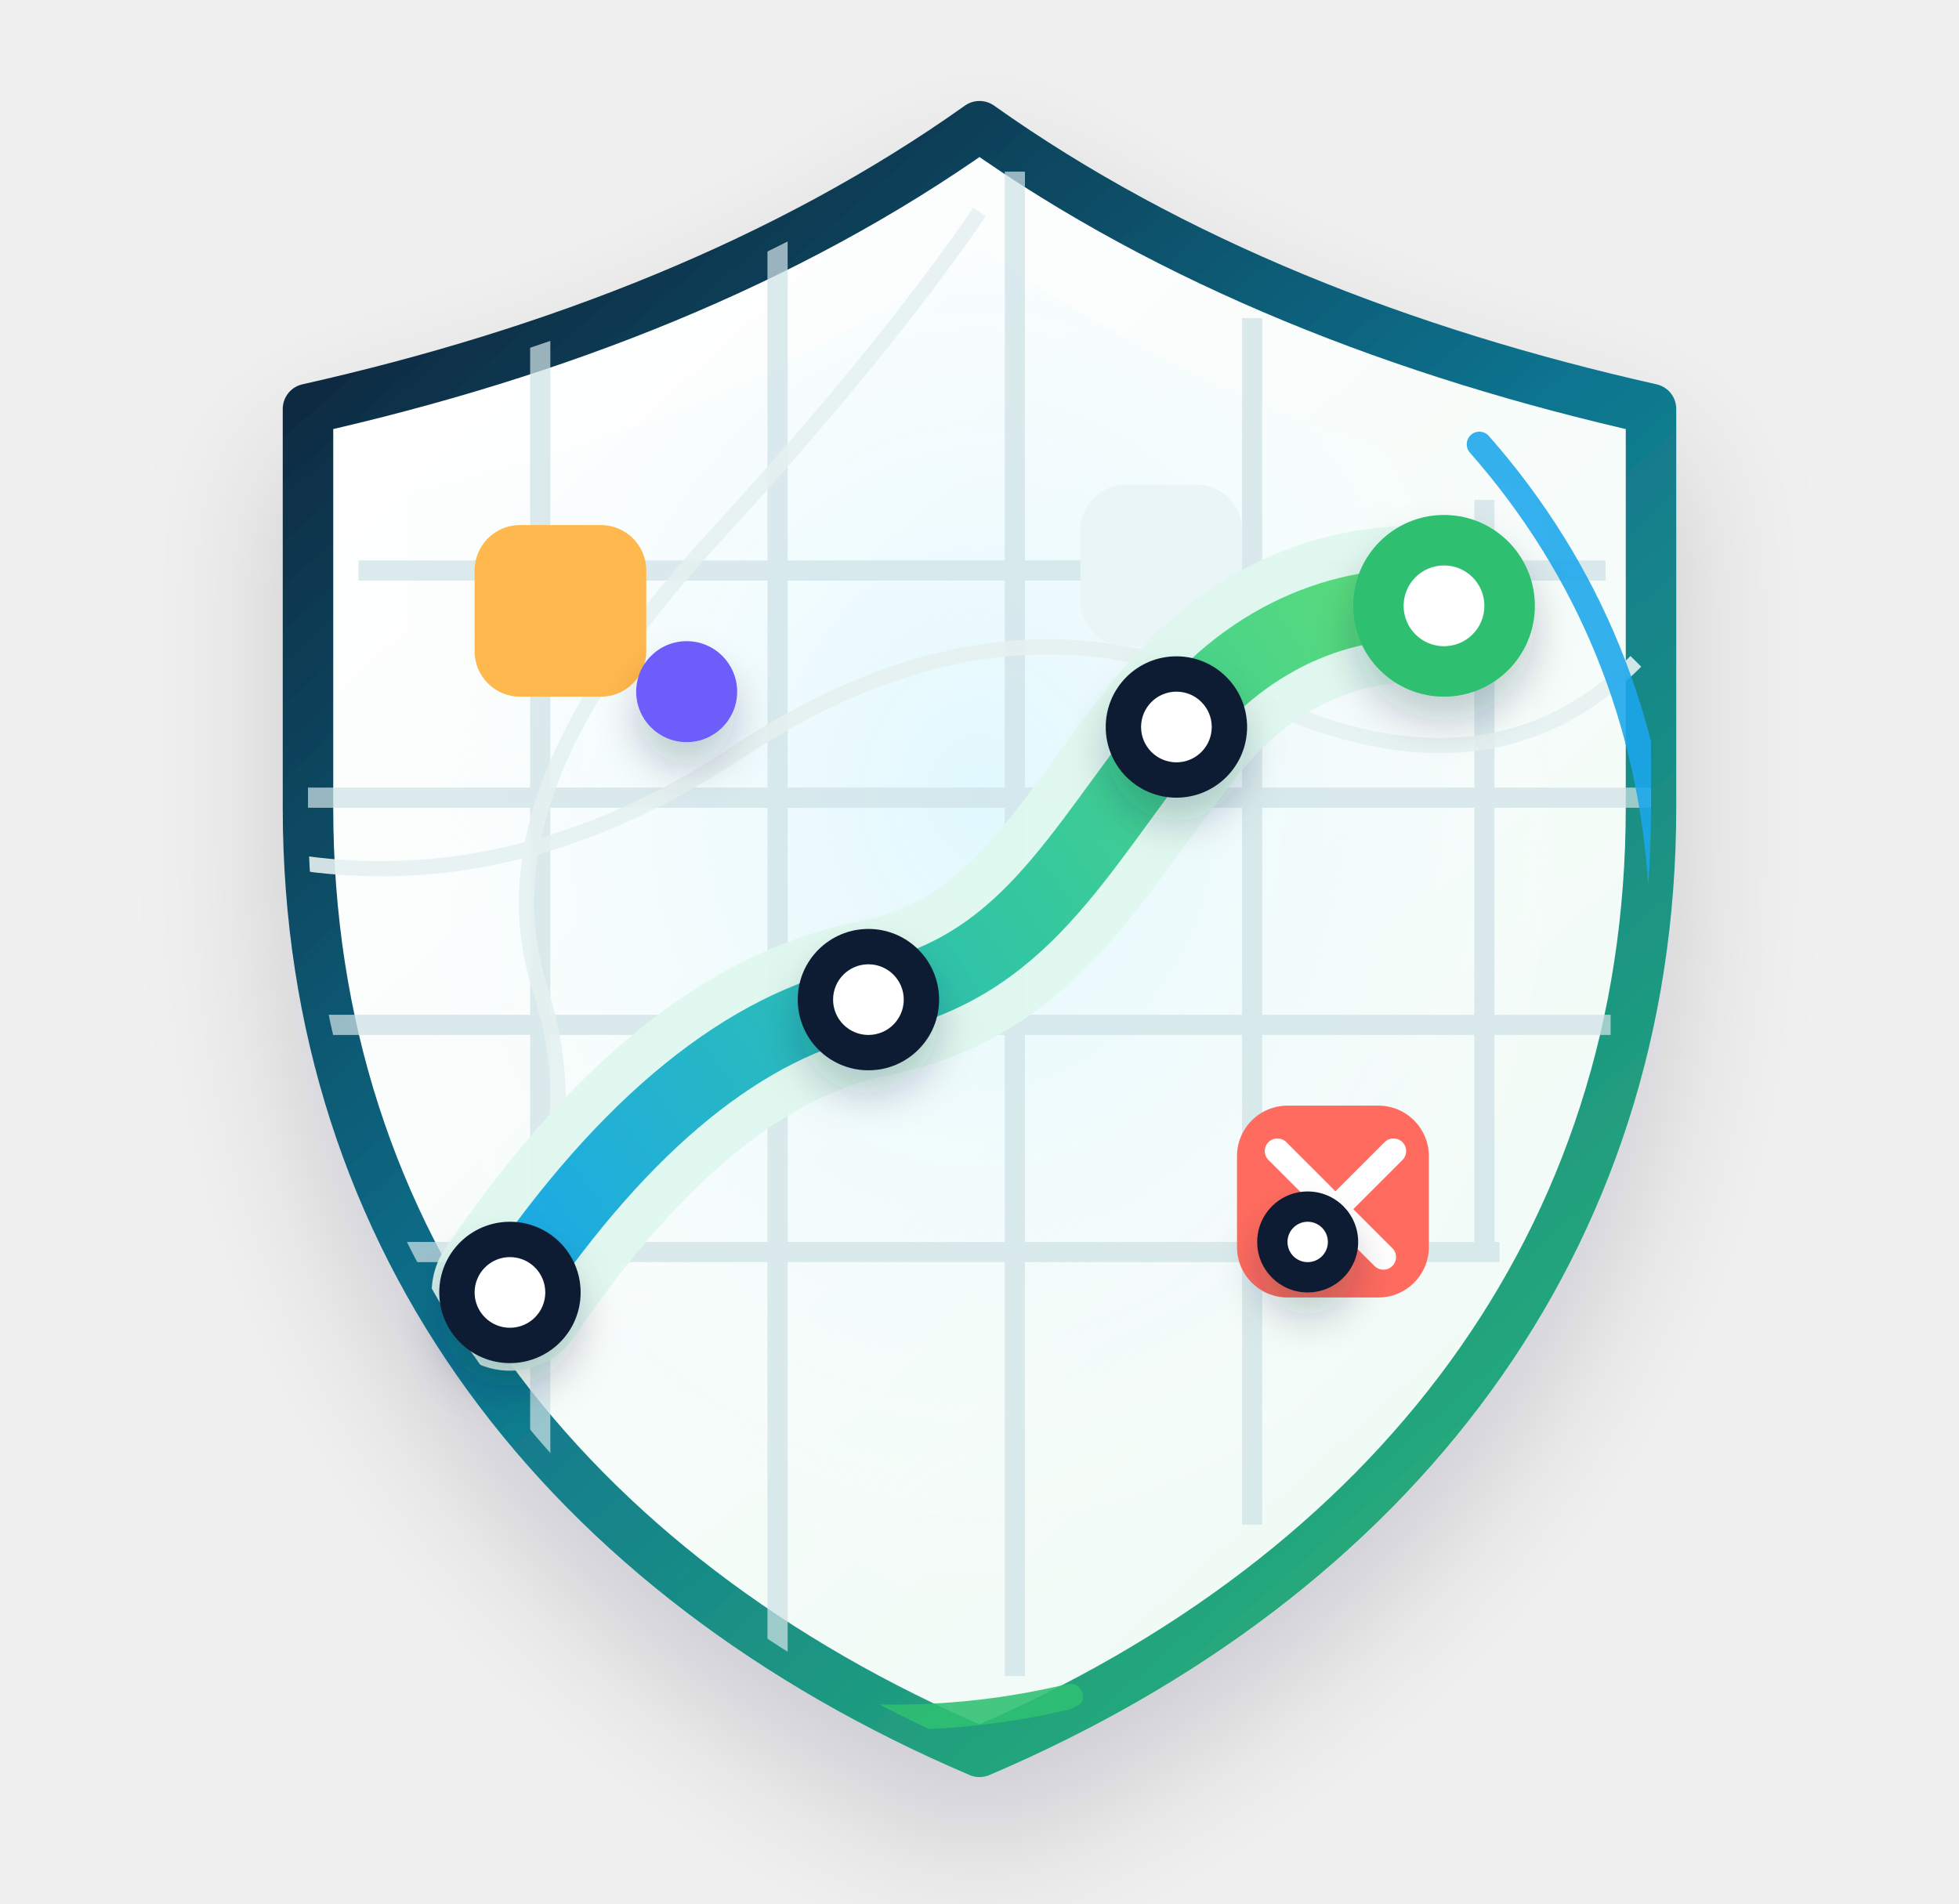
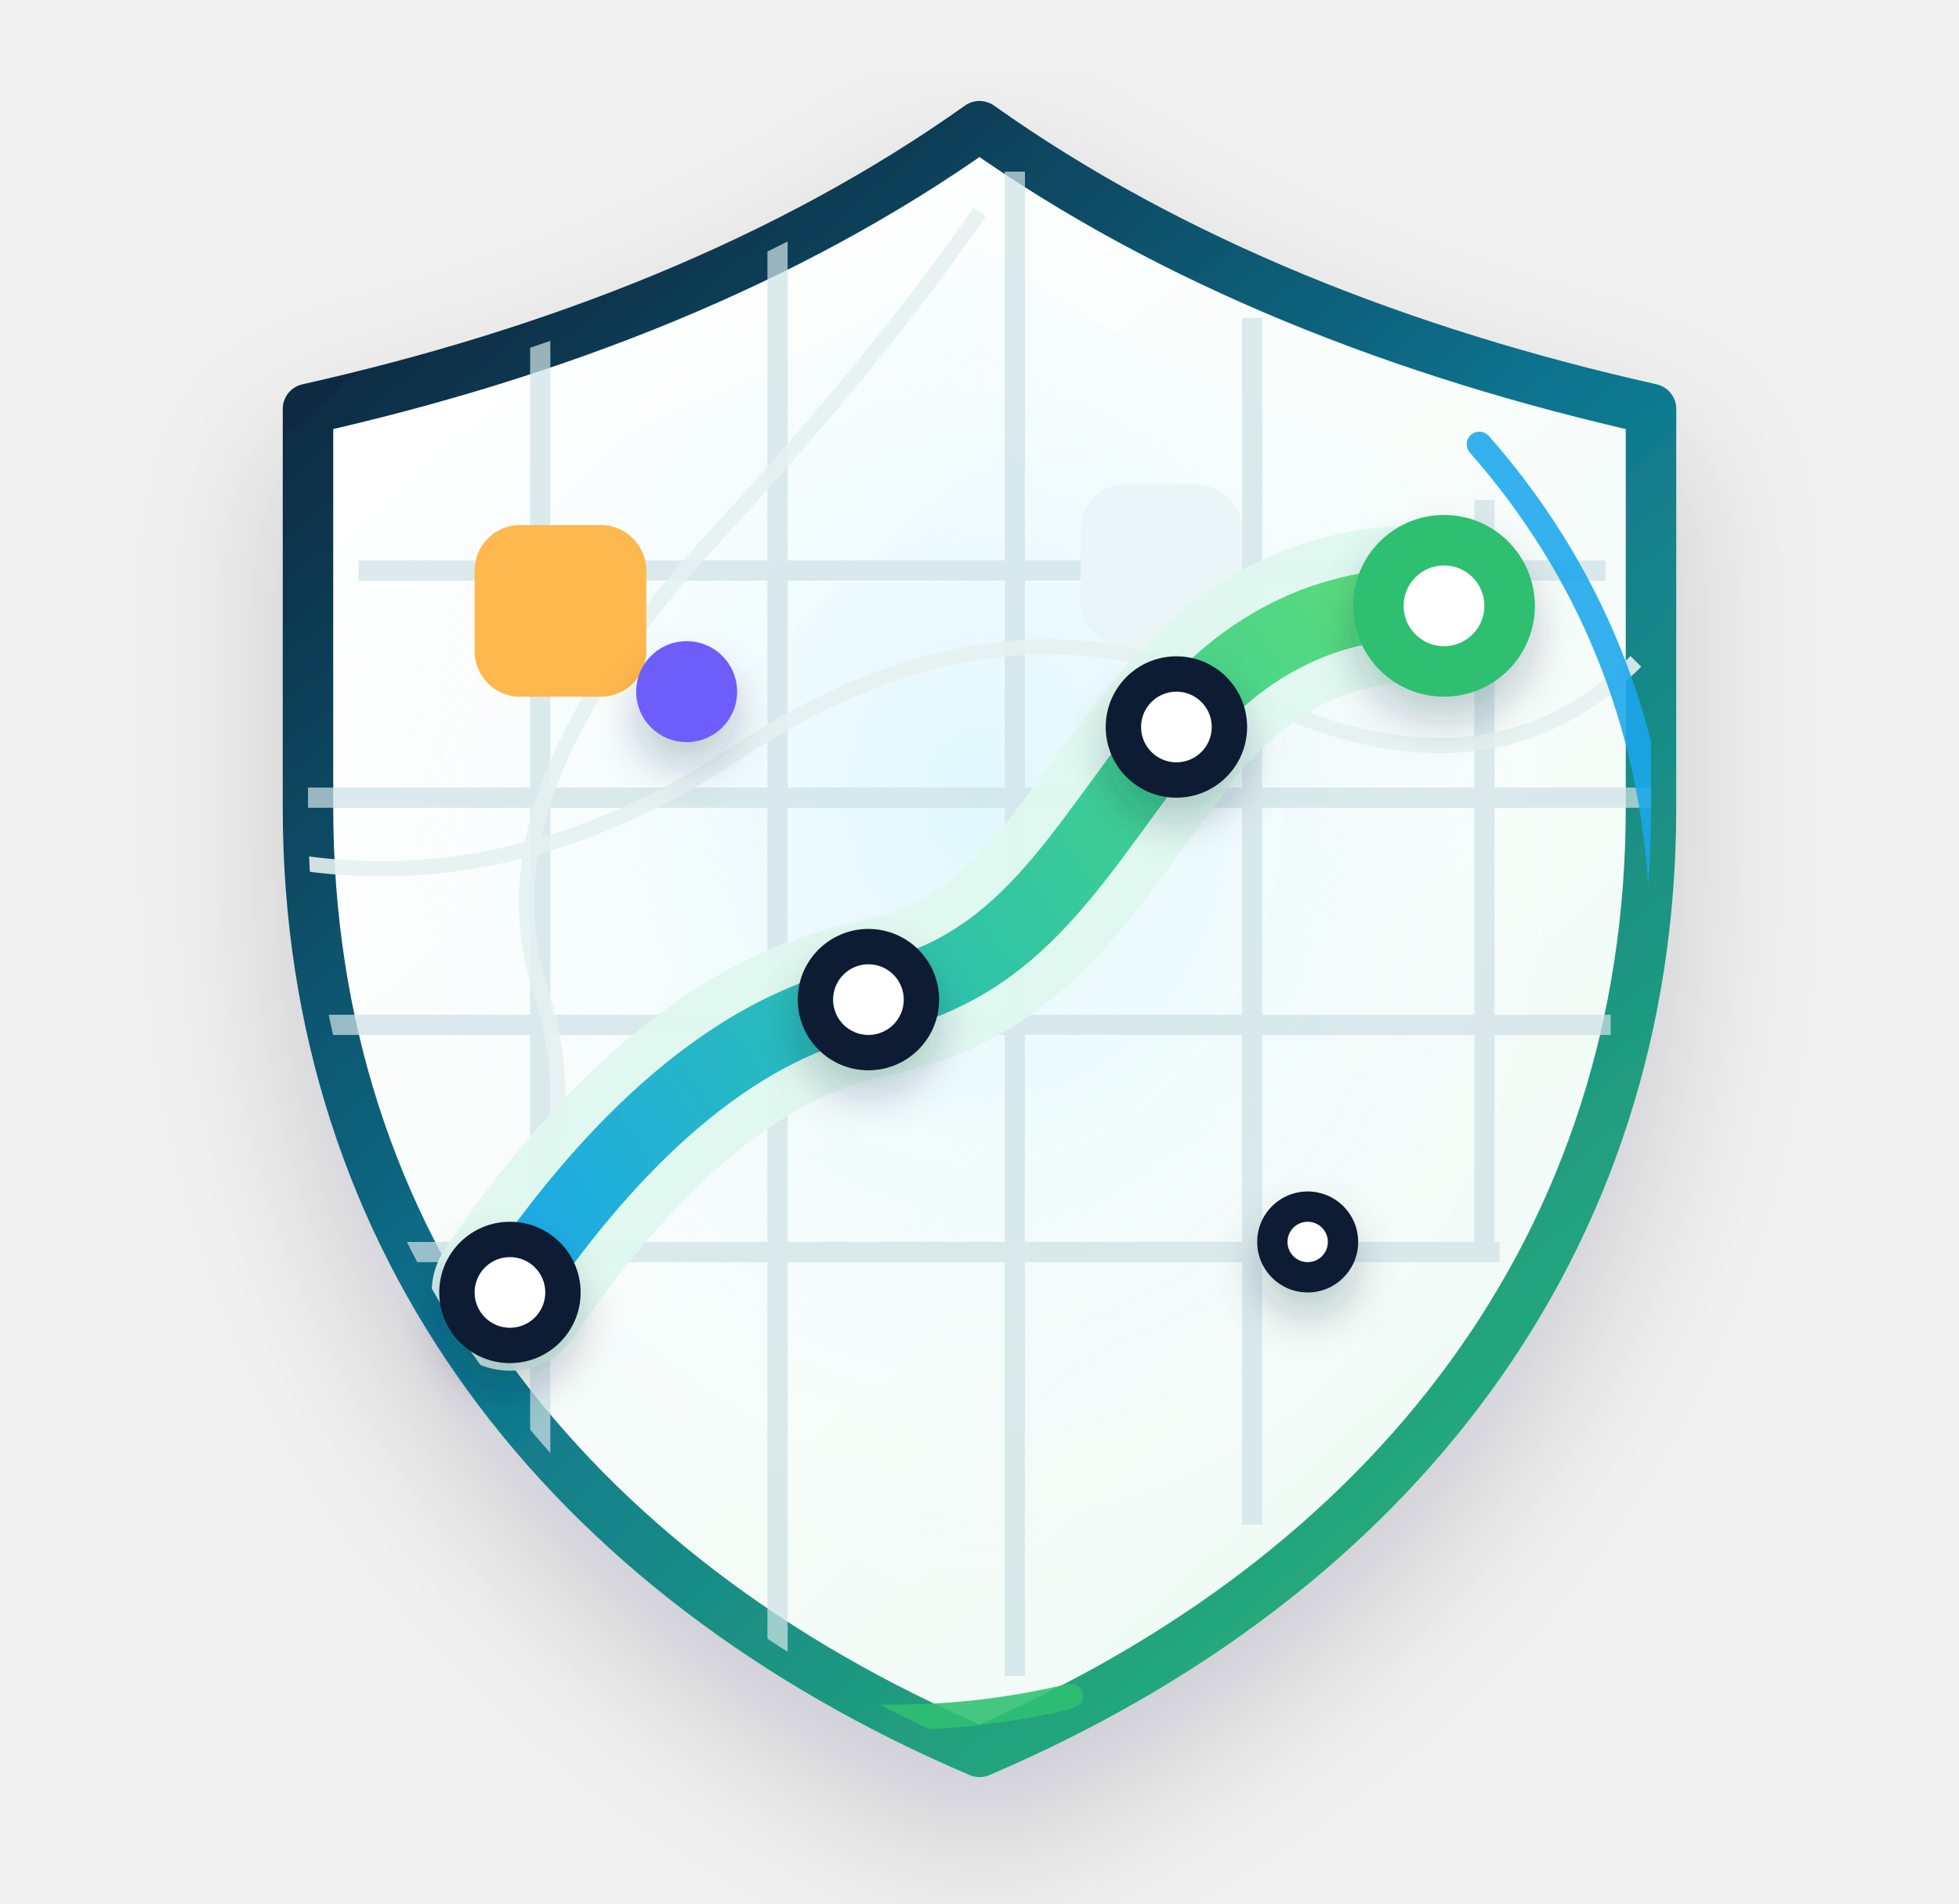
<svg xmlns="http://www.w3.org/2000/svg" width="388" height="377" viewBox="0 0 388 377" role="img" aria-labelledby="title desc">
  <defs>
    <linearGradient id="boundaryGradient" x1="62" y1="36" x2="326" y2="338" gradientUnits="userSpaceOnUse">
      <stop offset="0" stop-color="#081D33" />
      <stop offset="0.48" stop-color="#0E7490" />
      <stop offset="1" stop-color="#2FBF71" />
    </linearGradient>
    <linearGradient id="policyGradient" x1="94" y1="253" x2="286" y2="119" gradientUnits="userSpaceOnUse">
      <stop offset="0" stop-color="#1AA7EC" />
      <stop offset="0.55" stop-color="#33C7A0" />
      <stop offset="1" stop-color="#5DDD78" />
    </linearGradient>
    <linearGradient id="fieldGradient" x1="74" y1="58" x2="307" y2="318" gradientUnits="userSpaceOnUse">
      <stop offset="0" stop-color="#FFFFFF" />
      <stop offset="1" stop-color="#EFFAF5" />
    </linearGradient>
    <radialGradient id="glow" cx="50%" cy="40%" r="60%">
      <stop offset="0" stop-color="#DDF7FF" stop-opacity="0.9" />
      <stop offset="1" stop-color="#FFFFFF" stop-opacity="0" />
    </radialGradient>
    <filter id="softShadow" x="-22%" y="-18%" width="144%" height="140%" color-interpolation-filters="sRGB">
      <feDropShadow dx="0" dy="14" stdDeviation="14" flood-color="#081D33" flood-opacity="0.16" />
    </filter>
    <filter id="nodeShadow" x="-40%" y="-40%" width="180%" height="180%" color-interpolation-filters="sRGB">
      <feDropShadow dx="0" dy="5" stdDeviation="4" flood-color="#081D33" flood-opacity="0.22" />
    </filter>
    <clipPath id="safeField">
      <path d="M194 25C232 52 278 70 327 81V160C327 246 276 312 194 347C112 312 61 246 61 160V81C110 70 156 52 194 25Z" />
    </clipPath>
  </defs>
  <g filter="url(#softShadow)">
    <path d="M194 25C232 52 278 70 327 81V160C327 246 276 312 194 347C112 312 61 246 61 160V81C110 70 156 52 194 25Z" fill="url(#fieldGradient)" stroke="url(#boundaryGradient)" stroke-width="10" stroke-linejoin="round" />
    <path d="M194 49C228 73 267 89 307 98V161C307 232 267 288 194 322C121 288 81 232 81 161V98C121 89 160 73 194 49Z" fill="url(#glow)" />
  </g>
  <g clip-path="url(#safeField)">
    <path d="M71 113H318M55 158H329M47 203H319M62 248H297M107 65V318M154 42V337M201 34V332M248 63V302M294 99V247" fill="none" stroke="#CFE2E6" stroke-width="4" opacity="0.72" />
    <path d="M72 292C106 258 117 227 107 196C98 168 112 139 140 108C163 83 181 61 194 42M54 170C85 176 116 169 146 149C181 126 214 122 246 137C278 153 304 151 324 131" fill="none" stroke="#E6F1F1" stroke-width="3" opacity="0.9" />
    <rect x="94" y="104" width="34" height="34" rx="9" fill="#FFB84D" />
-     <rect x="245" y="219" width="38" height="38" rx="10" fill="#FF6B5F" />
-     <path d="M253 228L274 249M276 228L254 250" stroke="#FFFFFF" stroke-width="5" stroke-linecap="round" />
    <rect x="214" y="96" width="32" height="32" rx="9" fill="#E9F5F6" />
    <path d="M101 256C124 222 148 203 172 198C203 192 213 169 233 144C248 125 268 118 286 120" fill="none" stroke="#DFF8EF" stroke-width="31" stroke-linecap="round" stroke-linejoin="round" opacity="0.94" />
    <path d="M101 256C124 222 148 203 172 198C203 192 213 169 233 144C248 125 268 118 286 120" fill="none" stroke="url(#policyGradient)" stroke-width="14" stroke-linecap="round" stroke-linejoin="round" />
  </g>
  <g filter="url(#nodeShadow)">
    <circle cx="101" cy="256" r="14" fill="#081D33" />
    <circle cx="101" cy="256" r="7" fill="#FFFFFF" />
    <circle cx="172" cy="198" r="14" fill="#081D33" />
    <circle cx="172" cy="198" r="7" fill="#FFFFFF" />
    <circle cx="233" cy="144" r="14" fill="#081D33" />
    <circle cx="233" cy="144" r="7" fill="#FFFFFF" />
    <circle cx="286" cy="120" r="18" fill="#2FBF71" />
    <circle cx="286" cy="120" r="8" fill="#FFFFFF" />
    <circle cx="136" cy="137" r="10" fill="#6D5DFB" />
    <circle cx="259" cy="246" r="10" fill="#081D33" />
    <circle cx="259" cy="246" r="4" fill="#FFFFFF" />
  </g>
  <g clip-path="url(#safeField)" opacity="0.88">
    <path d="M73 303C113 333 162 348 212 336" fill="none" stroke="#2FBF71" stroke-width="5" stroke-linecap="round" />
    <path d="M293 88C315 113 327 143 329 176" fill="none" stroke="#1AA7EC" stroke-width="5" stroke-linecap="round" />
  </g>
</svg>
